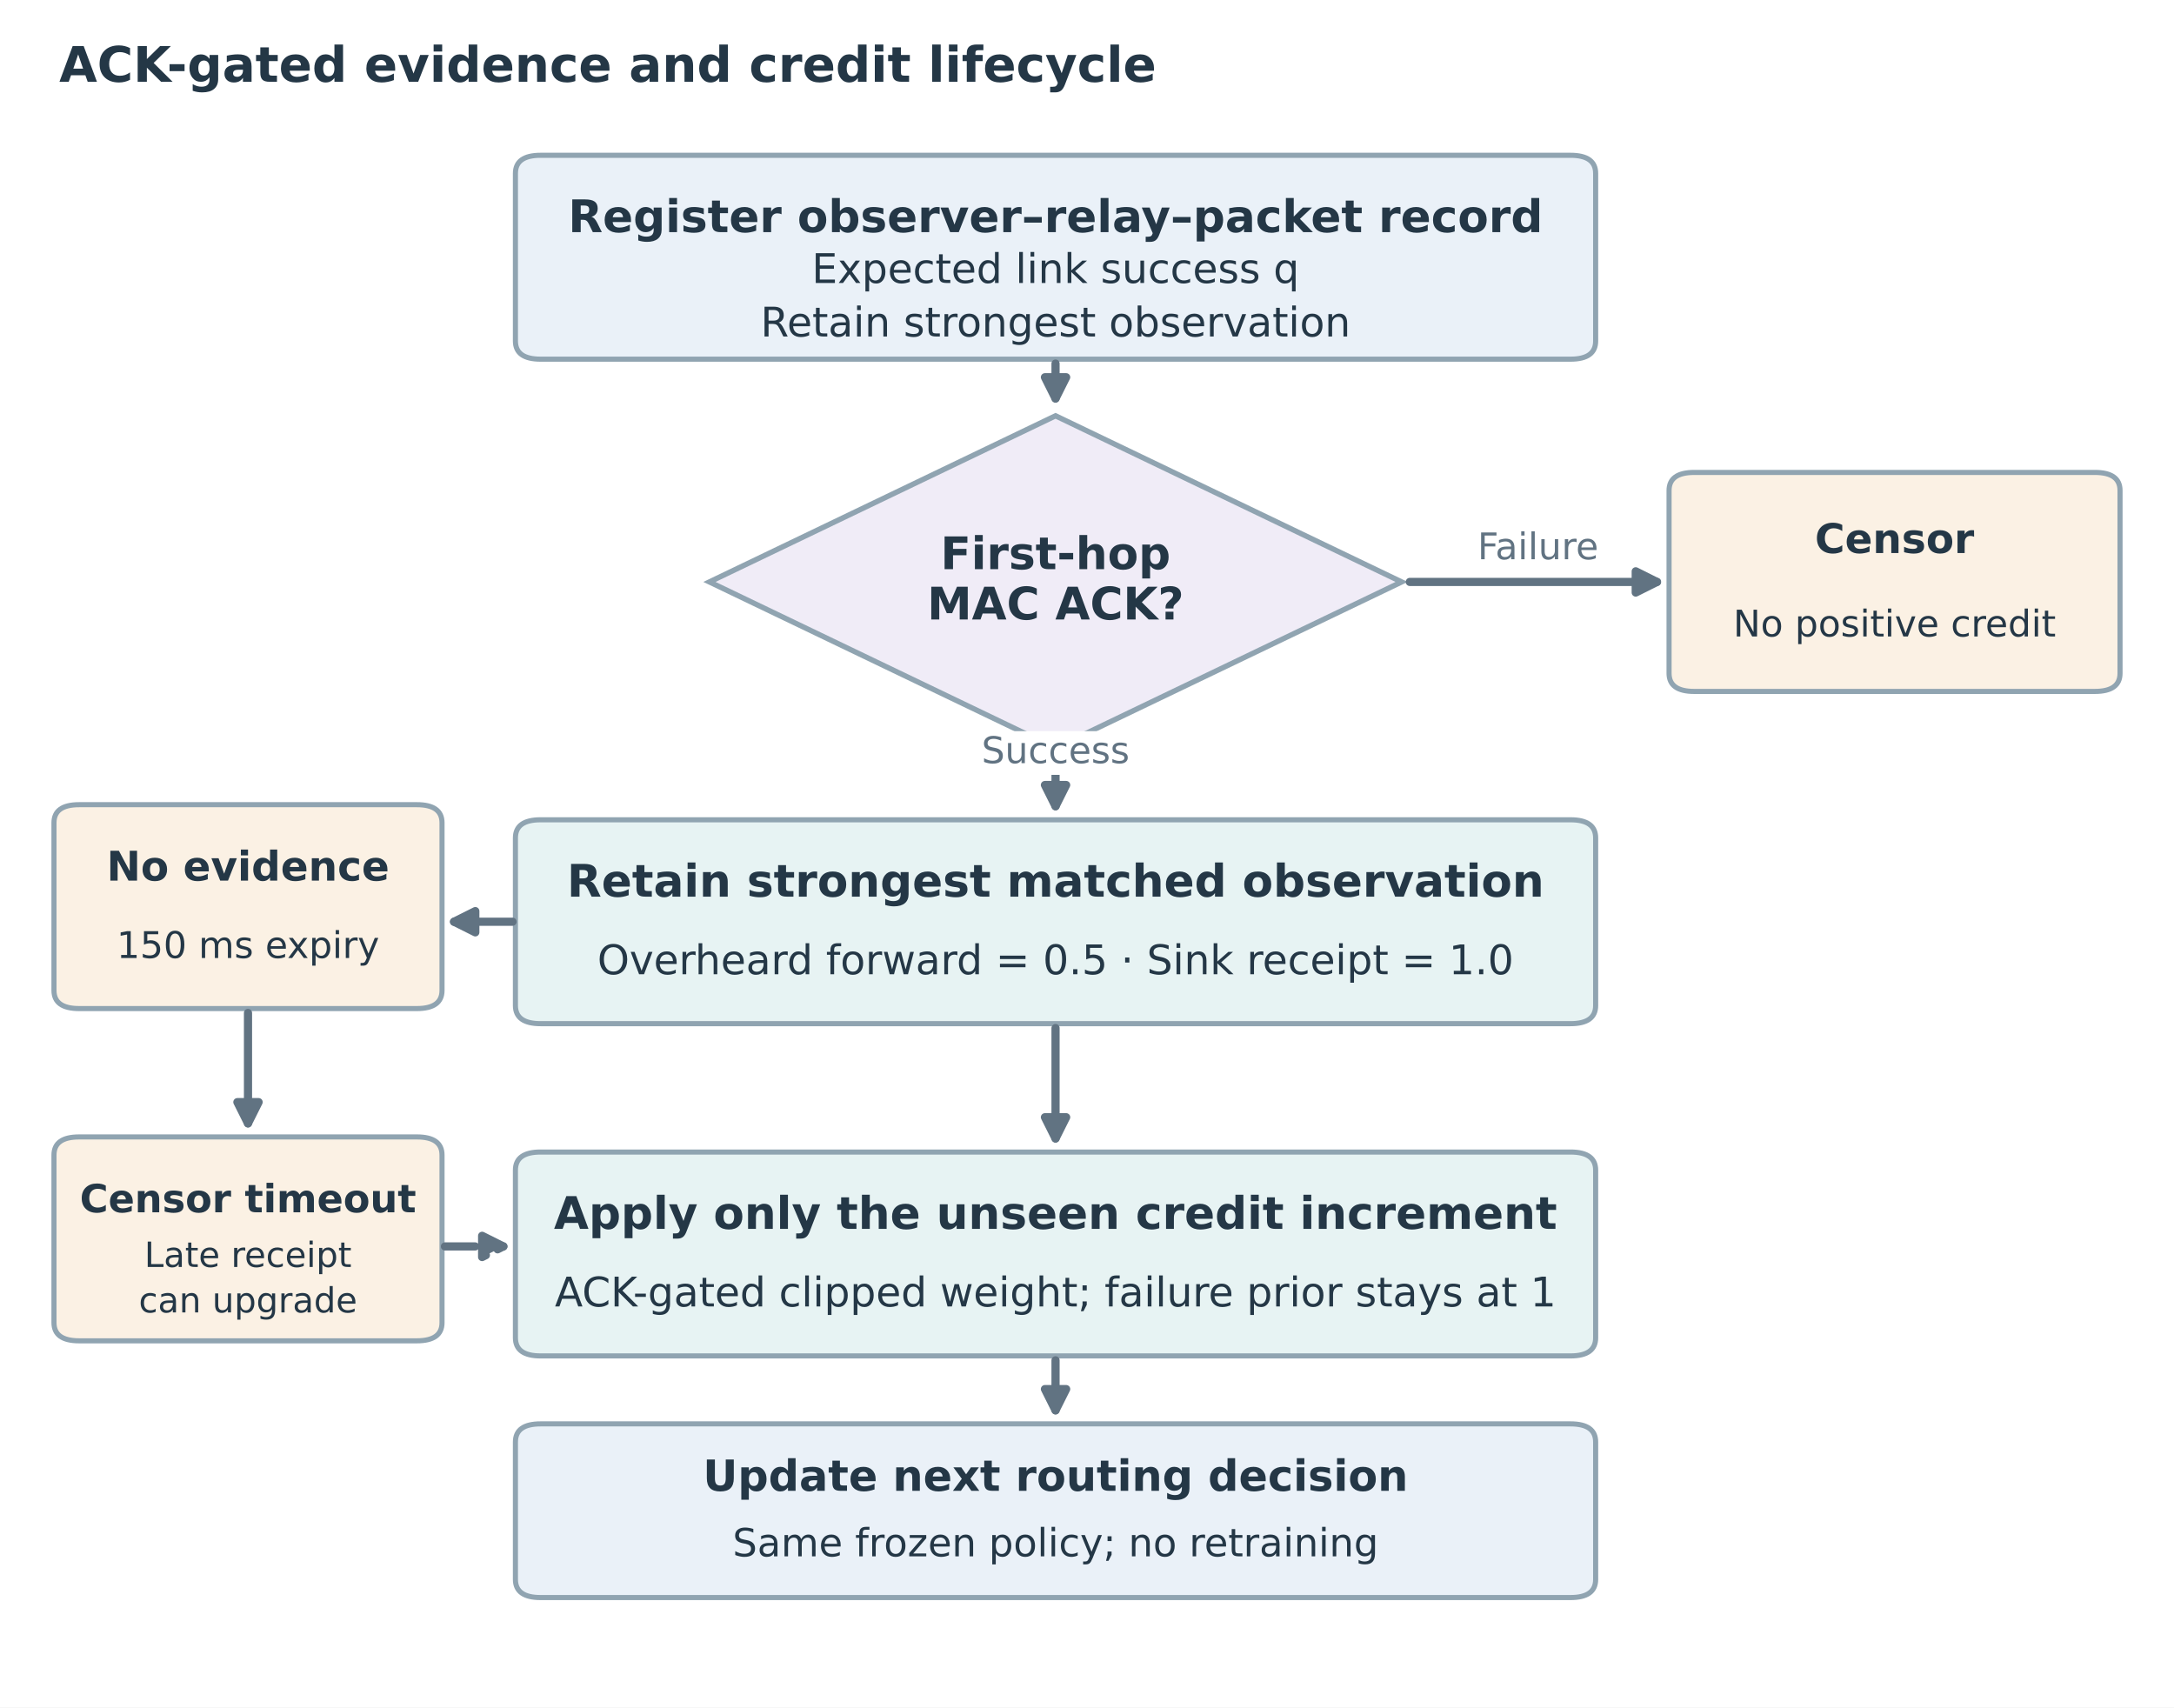
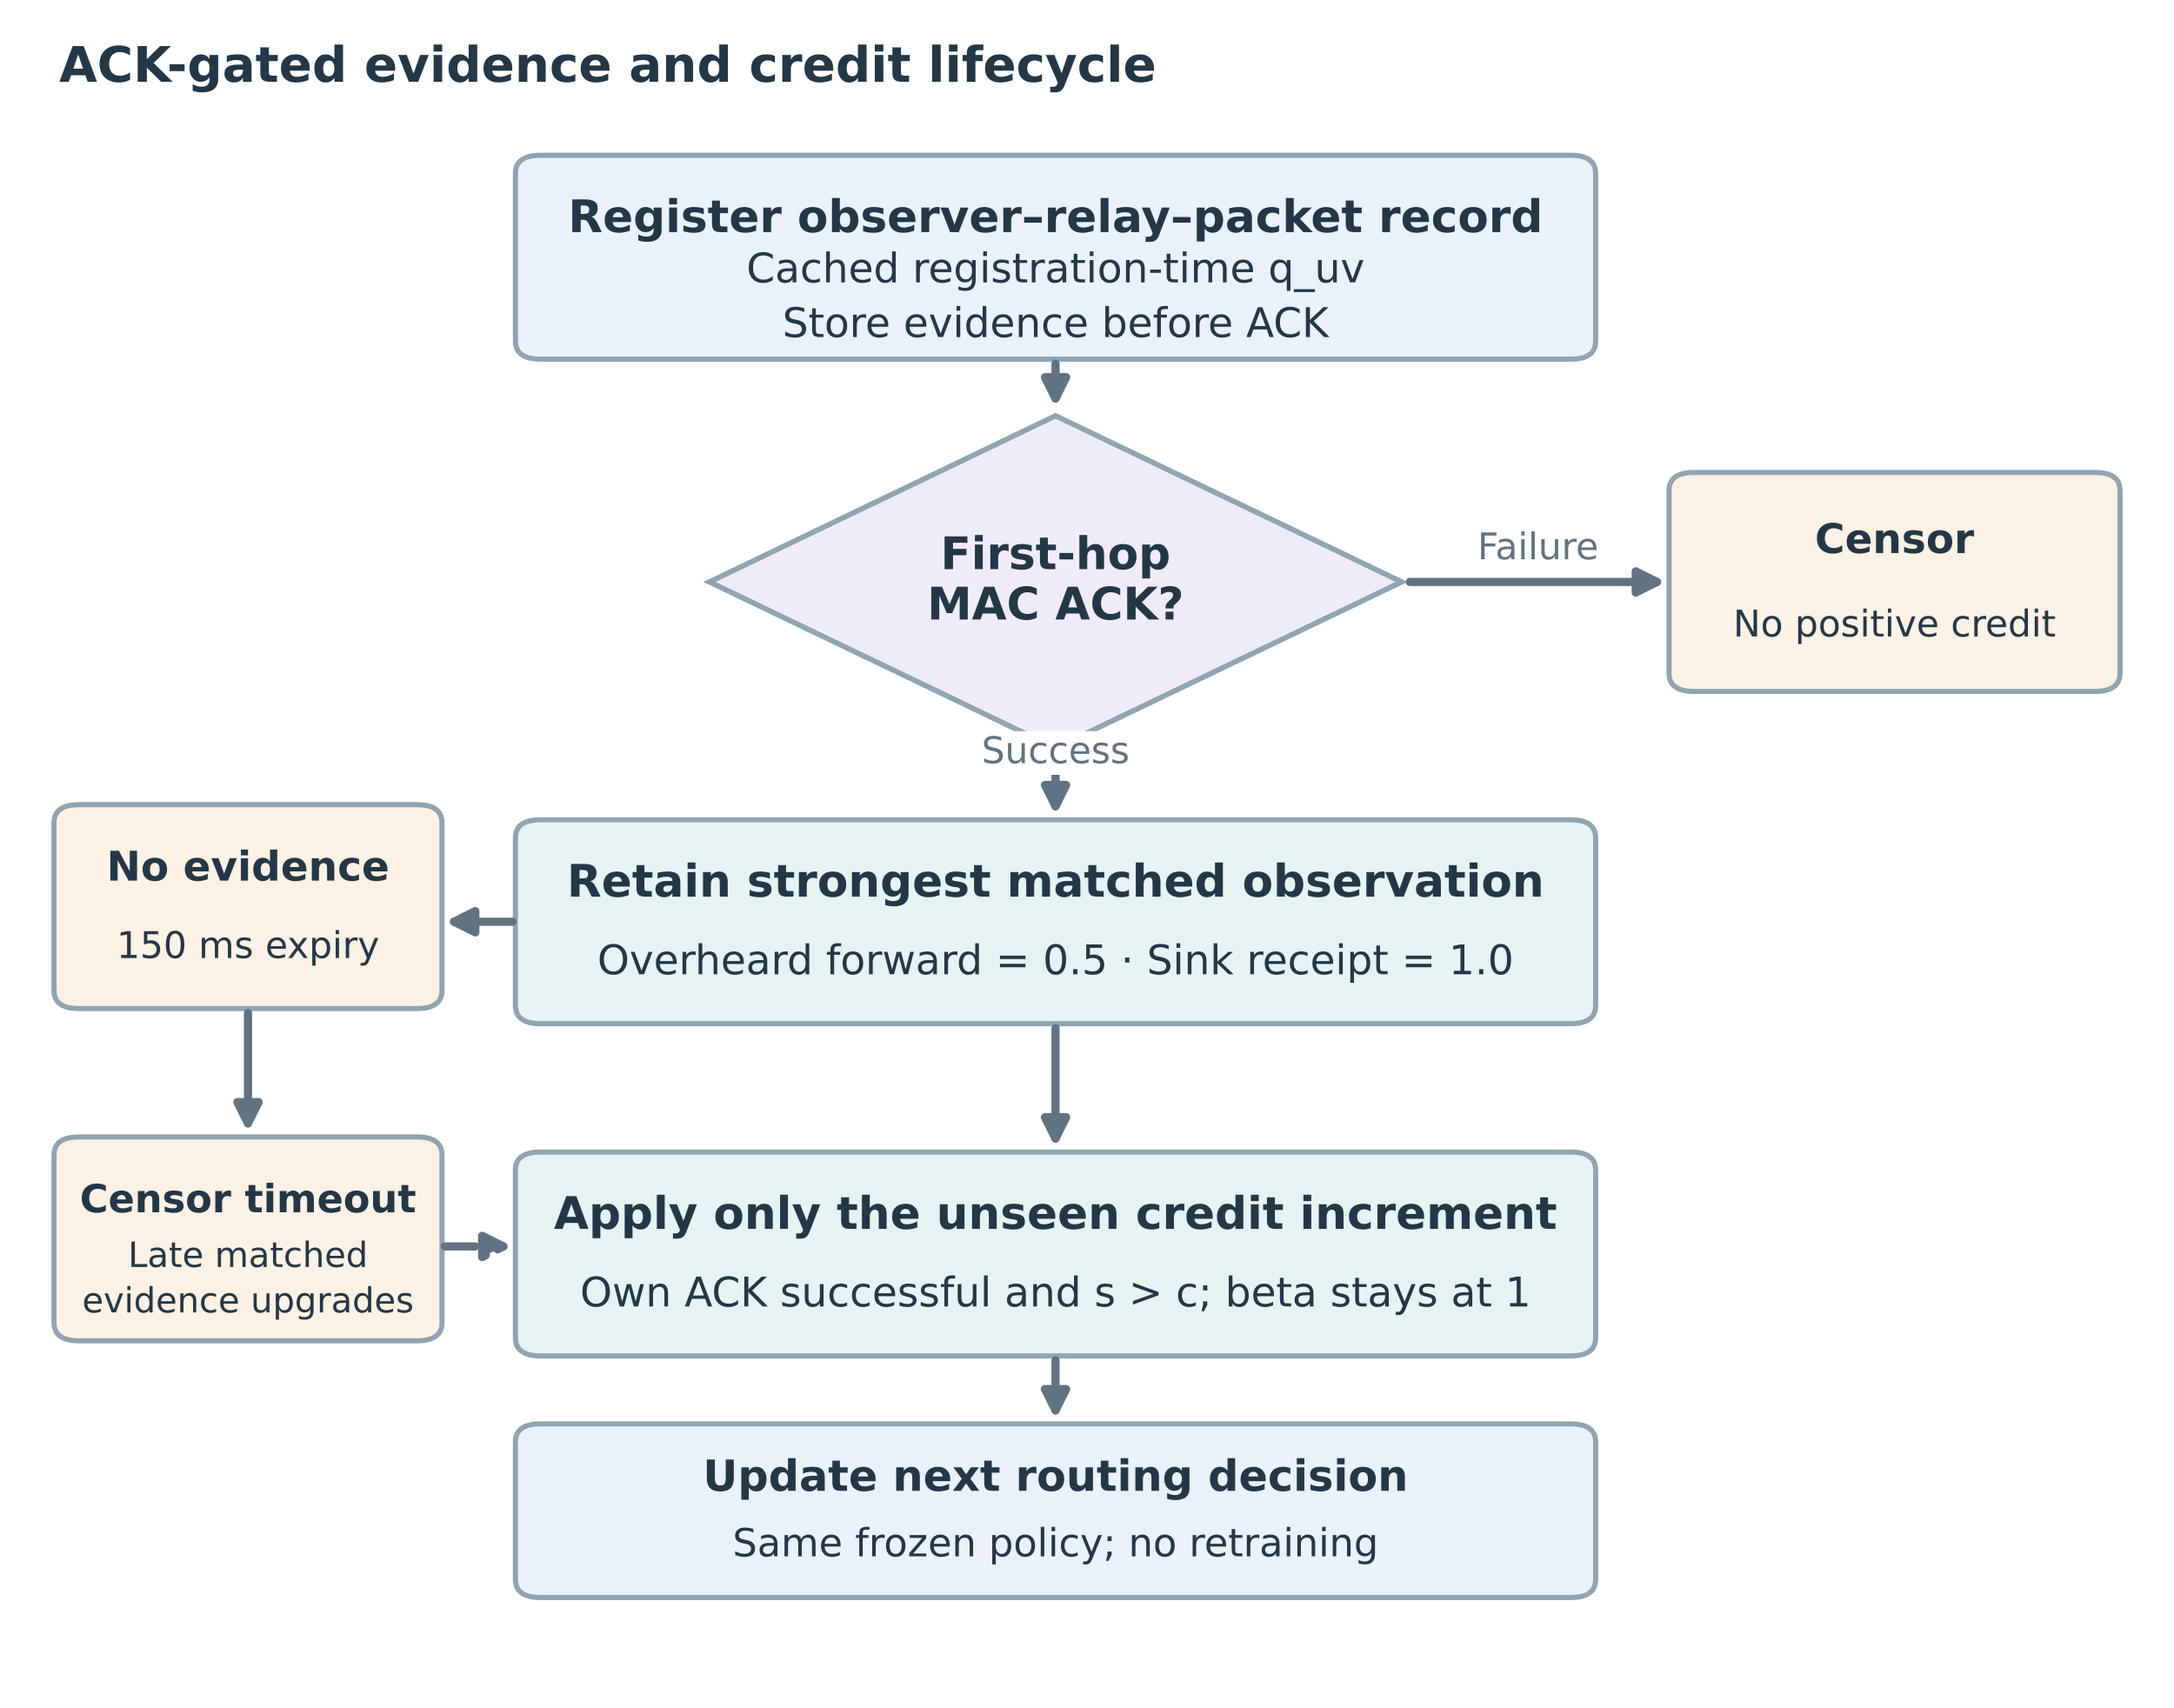
<svg xmlns="http://www.w3.org/2000/svg" width="532.08pt" height="417.888pt" viewBox="0 0 532.08 417.888" version="1.1">
  <defs>
    <style type="text/css">*{stroke-linejoin: round; stroke-linecap: butt}</style>
  </defs>
  <g id="figure_1">
    <g id="patch_1">
      <path d="M 0 417.888  L 532.08 417.888  L 532.08 0  L 0 0  z " style="fill: #ffffff" />
    </g>
    <g id="axes_1">
      <g id="patch_2">
-         <path d="M 132.31 87.9  L 384.369 87.9  Q 390.53 87.9 390.53 83.465  L 390.53 42.439  Q 390.53 38.004 384.369 38.004  L 132.31 38.004  Q 126.149 38.004 126.149 42.439  L 126.149 83.465  Q 126.149 87.9 132.31 87.9  z " clip-path="url(#p1a44945db9)" style="fill: #eaf1f8; stroke: #90a4b1; stroke-width: 1.25; stroke-linejoin: miter" />
+         <path d="M 132.31 87.9  L 384.369 87.9  Q 390.53 87.9 390.53 83.465  L 390.53 42.439  Q 390.53 38.004 384.369 38.004  L 132.31 38.004  Q 126.149 38.004 126.149 42.439  L 126.149 83.465  Q 126.149 87.9 132.31 87.9  z " clip-path="url(#p80d6b13f8d)" style="fill: #eaf1f8; stroke: #90a4b1; stroke-width: 1.25; stroke-linejoin: miter" />
      </g>
      <g id="patch_3">
-         <path d="M 258.34 88.979  Q 258.34 94.37 258.34 97.524  " clip-path="url(#p1a44945db9)" style="fill: none; stroke: #617382; stroke-width: 2; stroke-linecap: round" />
-         <path d="M 260.94 92.324  L 258.34 97.524  L 255.74 92.324  z " clip-path="url(#p1a44945db9)" style="fill: #617382; stroke: #617382; stroke-width: 2; stroke-linecap: round" />
+         <path d="M 258.34 88.979  Q 258.34 94.37 258.34 97.524  " clip-path="url(#p80d6b13f8d)" style="fill: none; stroke: #617382; stroke-width: 2; stroke-linecap: round" />
+         <path d="M 260.94 92.324  L 258.34 97.524  L 255.74 92.324  z " clip-path="url(#p80d6b13f8d)" style="fill: #617382; stroke: #617382; stroke-width: 2; stroke-linecap: round" />
      </g>
      <g id="patch_4">
-         <path d="M 258.34 101.76  L 343.044 142.416  L 258.34 183.072  L 173.635 142.416  z " clip-path="url(#p1a44945db9)" style="fill: #f0ecf7; stroke: #90a4b1; stroke-width: 1.3; stroke-linejoin: miter" />
+         <path d="M 258.34 101.76  L 343.044 142.416  L 258.34 183.072  L 173.635 142.416  z " clip-path="url(#p80d6b13f8d)" style="fill: #f0ecf7; stroke: #90a4b1; stroke-width: 1.3; stroke-linejoin: miter" />
      </g>
      <g id="patch_5">
-         <path d="M 414.658 169.212  L 512.709 169.212  Q 518.87 169.212 518.87 164.777  L 518.87 120.055  Q 518.87 115.62 512.709 115.62  L 414.658 115.62  Q 408.497 115.62 408.497 120.055  L 408.497 164.777  Q 408.497 169.212 414.658 169.212  z " clip-path="url(#p1a44945db9)" style="fill: #fbf1e4; stroke: #90a4b1; stroke-width: 1.25; stroke-linejoin: miter" />
+         <path d="M 414.658 169.212  L 512.709 169.212  Q 518.87 169.212 518.87 164.777  L 518.87 120.055  Q 518.87 115.62 512.709 115.62  L 414.658 115.62  Q 408.497 115.62 408.497 120.055  L 408.497 164.777  Q 408.497 169.212 414.658 169.212  z " clip-path="url(#p80d6b13f8d)" style="fill: #fbf1e4; stroke: #90a4b1; stroke-width: 1.25; stroke-linejoin: miter" />
      </g>
      <g id="patch_6">
-         <path d="M 345.044 142.416  Q 376.411 142.416 405.541 142.416  " clip-path="url(#p1a44945db9)" style="fill: none; stroke: #617382; stroke-width: 2; stroke-linecap: round" />
-         <path d="M 400.341 139.816  L 405.541 142.416  L 400.341 145.016  z " clip-path="url(#p1a44945db9)" style="fill: #617382; stroke: #617382; stroke-width: 2; stroke-linecap: round" />
+         <path d="M 345.044 142.416  Q 376.411 142.416 405.541 142.416  " clip-path="url(#p80d6b13f8d)" style="fill: none; stroke: #617382; stroke-width: 2; stroke-linecap: round" />
+         <path d="M 400.341 139.816  L 405.541 142.416  L 400.341 145.016  z " clip-path="url(#p80d6b13f8d)" style="fill: #617382; stroke: #617382; stroke-width: 2; stroke-linecap: round" />
      </g>
      <g id="patch_7">
-         <path d="M 258.34 185.071  Q 258.34 192.311 258.34 197.316  " clip-path="url(#p1a44945db9)" style="fill: none; stroke: #617382; stroke-width: 2; stroke-linecap: round" />
-         <path d="M 260.94 192.116  L 258.34 197.316  L 255.74 192.116  z " clip-path="url(#p1a44945db9)" style="fill: #617382; stroke: #617382; stroke-width: 2; stroke-linecap: round" />
+         <path d="M 258.34 185.071  Q 258.34 192.311 258.34 197.316  " clip-path="url(#p80d6b13f8d)" style="fill: none; stroke: #617382; stroke-width: 2; stroke-linecap: round" />
+         <path d="M 260.94 192.116  L 258.34 197.316  L 255.74 192.116  z " clip-path="url(#p80d6b13f8d)" style="fill: #617382; stroke: #617382; stroke-width: 2; stroke-linecap: round" />
      </g>
      <g id="patch_8">
-         <path d="M 132.31 250.524  L 384.369 250.524  Q 390.53 250.524 390.53 246.089  L 390.53 205.063  Q 390.53 200.628 384.369 200.628  L 132.31 200.628  Q 126.149 200.628 126.149 205.063  L 126.149 246.089  Q 126.149 250.524 132.31 250.524  z " clip-path="url(#p1a44945db9)" style="fill: #e7f3f3; stroke: #90a4b1; stroke-width: 1.25; stroke-linejoin: miter" />
+         <path d="M 132.31 250.524  L 384.369 250.524  Q 390.53 250.524 390.53 246.089  L 390.53 205.063  Q 390.53 200.628 384.369 200.628  L 132.31 200.628  Q 126.149 200.628 126.149 205.063  L 126.149 246.089  Q 126.149 250.524 132.31 250.524  z " clip-path="url(#p80d6b13f8d)" style="fill: #e7f3f3; stroke: #90a4b1; stroke-width: 1.25; stroke-linejoin: miter" />
      </g>
      <g id="patch_9">
-         <path d="M 19.371 246.828  L 102.021 246.828  Q 108.182 246.828 108.182 242.393  L 108.182 201.367  Q 108.182 196.932 102.021 196.932  L 19.371 196.932  Q 13.21 196.932 13.21 201.367  L 13.21 242.393  Q 13.21 246.828 19.371 246.828  z " clip-path="url(#p1a44945db9)" style="fill: #fbf1e4; stroke: #90a4b1; stroke-width: 1.25; stroke-linejoin: miter" />
+         <path d="M 19.371 246.828  L 102.021 246.828  Q 108.182 246.828 108.182 242.393  L 108.182 201.367  Q 108.182 196.932 102.021 196.932  L 19.371 196.932  Q 13.21 196.932 13.21 201.367  L 13.21 242.393  Q 13.21 246.828 19.371 246.828  z " clip-path="url(#p80d6b13f8d)" style="fill: #fbf1e4; stroke: #90a4b1; stroke-width: 1.25; stroke-linejoin: miter" />
      </g>
      <g id="patch_10">
-         <path d="M 125.435 225.576  Q 117.165 225.576 111.13 225.576  " clip-path="url(#p1a44945db9)" style="fill: none; stroke: #617382; stroke-width: 2; stroke-linecap: round" />
-         <path d="M 116.33 228.176  L 111.13 225.576  L 116.33 222.976  z " clip-path="url(#p1a44945db9)" style="fill: #617382; stroke: #617382; stroke-width: 2; stroke-linecap: round" />
+         <path d="M 125.435 225.576  Q 117.165 225.576 111.13 225.576  " clip-path="url(#p80d6b13f8d)" style="fill: none; stroke: #617382; stroke-width: 2; stroke-linecap: round" />
+         <path d="M 116.33 228.176  L 111.13 225.576  L 116.33 222.976  z " clip-path="url(#p80d6b13f8d)" style="fill: #617382; stroke: #617382; stroke-width: 2; stroke-linecap: round" />
      </g>
      <g id="patch_11">
-         <path d="M 258.34 251.602  Q 258.34 266.231 258.34 278.624  " clip-path="url(#p1a44945db9)" style="fill: none; stroke: #617382; stroke-width: 2; stroke-linecap: round" />
-         <path d="M 260.94 273.424  L 258.34 278.624  L 255.74 273.424  z " clip-path="url(#p1a44945db9)" style="fill: #617382; stroke: #617382; stroke-width: 2; stroke-linecap: round" />
+         <path d="M 258.34 251.602  Q 258.34 266.231 258.34 278.624  " clip-path="url(#p80d6b13f8d)" style="fill: none; stroke: #617382; stroke-width: 2; stroke-linecap: round" />
+         <path d="M 260.94 273.424  L 258.34 278.624  L 255.74 273.424  z " clip-path="url(#p80d6b13f8d)" style="fill: #617382; stroke: #617382; stroke-width: 2; stroke-linecap: round" />
      </g>
      <g id="patch_12">
-         <path d="M 132.31 331.836  L 384.369 331.836  Q 390.53 331.836 390.53 327.401  L 390.53 286.375  Q 390.53 281.94 384.369 281.94  L 132.31 281.94  Q 126.149 281.94 126.149 286.375  L 126.149 327.401  Q 126.149 331.836 132.31 331.836  z " clip-path="url(#p1a44945db9)" style="fill: #e7f3f3; stroke: #90a4b1; stroke-width: 1.25; stroke-linejoin: miter" />
+         <path d="M 132.31 331.836  L 384.369 331.836  Q 390.53 331.836 390.53 327.401  L 390.53 286.375  Q 390.53 281.94 384.369 281.94  L 132.31 281.94  Q 126.149 281.94 126.149 286.375  L 126.149 327.401  Q 126.149 331.836 132.31 331.836  z " clip-path="url(#p80d6b13f8d)" style="fill: #e7f3f3; stroke: #90a4b1; stroke-width: 1.25; stroke-linejoin: miter" />
      </g>
      <g id="patch_13">
-         <path d="M 19.371 328.14  L 102.021 328.14  Q 108.182 328.14 108.182 323.705  L 108.182 282.679  Q 108.182 278.244 102.021 278.244  L 19.371 278.244  Q 13.21 278.244 13.21 282.679  L 13.21 323.705  Q 13.21 328.14 19.371 328.14  z " clip-path="url(#p1a44945db9)" style="fill: #fbf1e4; stroke: #90a4b1; stroke-width: 1.25; stroke-linejoin: miter" />
+         <path d="M 19.371 328.14  L 102.021 328.14  Q 108.182 328.14 108.182 323.705  L 108.182 282.679  Q 108.182 278.244 102.021 278.244  L 19.371 278.244  Q 13.21 278.244 13.21 282.679  L 13.21 323.705  Q 13.21 328.14 19.371 328.14  z " clip-path="url(#p80d6b13f8d)" style="fill: #fbf1e4; stroke: #90a4b1; stroke-width: 1.25; stroke-linejoin: miter" />
      </g>
      <g id="patch_14">
-         <path d="M 60.696 247.906  Q 60.696 262.535 60.696 274.928  " clip-path="url(#p1a44945db9)" style="fill: none; stroke: #617382; stroke-width: 2; stroke-linecap: round" />
-         <path d="M 63.296 269.728  L 60.696 274.928  L 58.096 269.728  z " clip-path="url(#p1a44945db9)" style="fill: #617382; stroke: #617382; stroke-width: 2; stroke-linecap: round" />
+         <path d="M 60.696 247.906  Q 60.696 262.535 60.696 274.928  " clip-path="url(#p80d6b13f8d)" style="fill: none; stroke: #617382; stroke-width: 2; stroke-linecap: round" />
+         <path d="M 63.296 269.728  L 60.696 274.928  L 58.096 269.728  z " clip-path="url(#p80d6b13f8d)" style="fill: #617382; stroke: #617382; stroke-width: 2; stroke-linecap: round" />
      </g>
      <g id="patch_15">
-         <path d="M 108.896 305.04  Q 117.167 305.04 123.201 305.04  " clip-path="url(#p1a44945db9)" style="fill: none; stroke-dasharray: 7.4,3.2; stroke-dashoffset: 0; stroke: #617382; stroke-width: 2; stroke-linecap: round" />
-         <path d="M 118.001 302.44  L 123.201 305.04  L 118.001 307.64  z " clip-path="url(#p1a44945db9)" style="fill: #617382; stroke-dasharray: 7.4,3.2; stroke-dashoffset: 0; stroke: #617382; stroke-width: 2; stroke-linecap: round" />
+         <path d="M 108.896 305.04  Q 117.167 305.04 123.201 305.04  " clip-path="url(#p80d6b13f8d)" style="fill: none; stroke-dasharray: 7.4,3.2; stroke-dashoffset: 0; stroke: #617382; stroke-width: 2; stroke-linecap: round" />
+         <path d="M 118.001 302.44  L 123.201 305.04  L 118.001 307.64  z " clip-path="url(#p80d6b13f8d)" style="fill: #617382; stroke-dasharray: 7.4,3.2; stroke-dashoffset: 0; stroke: #617382; stroke-width: 2; stroke-linecap: round" />
      </g>
      <g id="patch_16">
-         <path d="M 258.34 332.911  Q 258.34 340.151 258.34 345.156  " clip-path="url(#p1a44945db9)" style="fill: none; stroke: #617382; stroke-width: 2; stroke-linecap: round" />
-         <path d="M 260.94 339.956  L 258.34 345.156  L 255.74 339.956  z " clip-path="url(#p1a44945db9)" style="fill: #617382; stroke: #617382; stroke-width: 2; stroke-linecap: round" />
+         <path d="M 258.34 332.911  Q 258.34 340.151 258.34 345.156  " clip-path="url(#p80d6b13f8d)" style="fill: none; stroke: #617382; stroke-width: 2; stroke-linecap: round" />
+         <path d="M 260.94 339.956  L 258.34 345.156  L 255.74 339.956  z " clip-path="url(#p80d6b13f8d)" style="fill: #617382; stroke: #617382; stroke-width: 2; stroke-linecap: round" />
      </g>
      <g id="patch_17">
-         <path d="M 132.31 390.972  L 384.369 390.972  Q 390.53 390.972 390.53 386.537  L 390.53 352.903  Q 390.53 348.468 384.369 348.468  L 132.31 348.468  Q 126.149 348.468 126.149 352.903  L 126.149 386.537  Q 126.149 390.972 132.31 390.972  z " clip-path="url(#p1a44945db9)" style="fill: #eaf1f8; stroke: #90a4b1; stroke-width: 1.25; stroke-linejoin: miter" />
+         <path d="M 132.31 390.972  L 384.369 390.972  Q 390.53 390.972 390.53 386.537  L 390.53 352.903  Q 390.53 348.468 384.369 348.468  L 132.31 348.468  Q 126.149 348.468 126.149 352.903  L 126.149 386.537  Q 126.149 390.972 132.31 390.972  z " clip-path="url(#p80d6b13f8d)" style="fill: #eaf1f8; stroke: #90a4b1; stroke-width: 1.25; stroke-linejoin: miter" />
      </g>
      <g id="text_1">
        <text style="font-weight: 700; font-size: 12px; font-family: 'DejaVu Sans'; text-anchor: start; fill: #243746" x="14.494" y="20.016" transform="rotate(-0 14.4936 20.01638)">ACK-gated evidence and credit lifecycle</text>
      </g>
      <g id="text_2">
        <text style="font-weight: 700; font-size: 11px; font-family: 'DejaVu Sans'; text-anchor: middle; fill: #243746" x="258.34" y="56.815" transform="rotate(-0 258.3396 56.81522)">Register observer–relay–packet record</text>
      </g>
      <g id="text_3">
-         <text style="font-size: 10px; font-family: 'DejaVu Sans'; fill: #243746" transform="translate(198.6685 69.25274)">Expected link success q</text>
-         <text style="font-size: 10px; font-family: 'DejaVu Sans'; fill: #243746" transform="translate(186.131 82.35017)">Retain strongest observation</text>
+         <text style="font-size: 10px; font-family: 'DejaVu Sans'; fill: #243746" transform="translate(182.6904 69.11368)">Cached registration-time q_uv</text>
+         <text style="font-size: 10px; font-family: 'DejaVu Sans'; fill: #243746" transform="translate(191.4958 82.48923)">Store evidence before ACK</text>
      </g>
      <g id="text_4">
        <text style="font-weight: 700; font-size: 11px; font-family: 'DejaVu Sans'; fill: #243746" transform="translate(230.1693 139.2925)">First-hop</text>
        <text style="font-weight: 700; font-size: 11px; font-family: 'DejaVu Sans'; fill: #243746" transform="translate(226.9131 151.6101)">MAC ACK?</text>
      </g>
      <g id="text_5">
        <text style="font-weight: 700; font-size: 10px; font-family: 'DejaVu Sans'; text-anchor: middle; fill: #243746" x="463.684" y="135.344" transform="rotate(-0 463.6836 135.344)">Censor</text>
      </g>
      <g id="text_6">
        <text style="font-size: 9px; font-family: 'DejaVu Sans'; text-anchor: middle; fill: #243746" x="463.684" y="155.766" transform="rotate(-0 463.6836 155.7657)">No positive credit</text>
      </g>
      <g id="text_7">
        <g id="patch_18">
          <path d="M 360.617 139.734  L 392.207 139.734  L 392.207 129.043  L 360.617 129.043  z " style="fill: #ffffff" />
        </g>
        <text style="font-size: 9px; font-family: 'DejaVu Sans'; text-anchor: middle; fill: #617382" x="376.412" y="136.872" transform="rotate(-0 376.4124 136.872)">Failure</text>
      </g>
      <g id="text_8">
        <g id="patch_19">
          <path d="M 239.235 189.63  L 277.444 189.63  L 277.444 178.939  L 239.235 178.939  z " style="fill: #ffffff" />
        </g>
        <text style="font-size: 9px; font-family: 'DejaVu Sans'; text-anchor: middle; fill: #617382" x="258.34" y="186.768" transform="rotate(-0 258.3396 186.768)">Success</text>
      </g>
      <g id="text_9">
        <text style="font-weight: 700; font-size: 11px; font-family: 'DejaVu Sans'; text-anchor: middle; fill: #243746" x="258.34" y="219.439" transform="rotate(-0 258.3396 219.4392)">Retain strongest matched observation</text>
      </g>
      <g id="text_10">
        <text style="font-size: 10px; font-family: 'DejaVu Sans'; text-anchor: middle; fill: #243746" x="258.34" y="238.425" transform="rotate(-0 258.3396 238.4255)">Overheard forward = 0.5  ·  Sink receipt = 1.0</text>
      </g>
      <g id="text_11">
        <text style="font-weight: 700; font-size: 10px; font-family: 'DejaVu Sans'; text-anchor: middle; fill: #243746" x="60.696" y="215.51" transform="rotate(-0 60.696 215.5103)">No evidence</text>
      </g>
      <g id="text_12">
        <text style="font-size: 9px; font-family: 'DejaVu Sans'; text-anchor: middle; fill: #243746" x="60.696" y="234.454" transform="rotate(-0 60.696 234.4535)">150 ms expiry</text>
      </g>
      <g id="text_13">
        <text style="font-weight: 700; font-size: 11px; font-family: 'DejaVu Sans'; text-anchor: middle; fill: #243746" x="258.34" y="300.751" transform="rotate(-0 258.3396 300.7512)">Apply only the unseen credit increment</text>
      </g>
      <g id="text_14">
-         <text style="font-size: 10px; font-family: 'DejaVu Sans'; text-anchor: middle; fill: #243746" x="258.34" y="319.737" transform="rotate(-0 258.3396 319.7375)">ACK-gated clipped weight; failure prior stays at 1</text>
+         <text style="font-size: 10px; font-family: 'DejaVu Sans'; text-anchor: middle; fill: #243746" x="258.34" y="319.737" transform="rotate(-0 258.3396 319.7375)">Own ACK successful and s &gt; c; beta stays at 1</text>
      </g>
      <g id="text_15">
        <text style="font-weight: 700; font-size: 9.5px; font-family: 'DejaVu Sans'; text-anchor: middle; fill: #243746" x="60.696" y="296.684" transform="rotate(-0 60.696 296.6843)">Censor timeout</text>
      </g>
      <g id="text_16">
-         <text style="font-size: 8.5px; font-family: 'DejaVu Sans'; fill: #243746" transform="translate(35.32815 310.0611)">Late receipt</text>
-         <text style="font-size: 8.5px; font-family: 'DejaVu Sans'; fill: #243746" transform="translate(33.9562 321.194)">can upgrade</text>
+         <text style="font-size: 8.5px; font-family: 'DejaVu Sans'; fill: #243746" transform="translate(31.3378 310.0611)">Late matched</text>
+         <text style="font-size: 8.5px; font-family: 'DejaVu Sans'; fill: #243746" transform="translate(20.10717 321.194)">evidence upgrades</text>
      </g>
      <g id="text_17">
        <text style="font-weight: 700; font-size: 10.5px; font-family: 'DejaVu Sans'; text-anchor: middle; fill: #243746" x="258.34" y="364.852" transform="rotate(-0 258.3396 364.8517)">Update next routing decision</text>
      </g>
      <g id="text_18">
        <text style="font-size: 9.5px; font-family: 'DejaVu Sans'; text-anchor: middle; fill: #243746" x="258.34" y="380.879" transform="rotate(-0 258.3396 380.8792)">Same frozen policy; no retraining</text>
      </g>
    </g>
  </g>
  <defs>
-     <clipPath id="p1a44945db9">
+     <clipPath id="p80d6b13f8d">
      <rect x="9.36" y="9.36" width="513.36" height="399.168" />
    </clipPath>
  </defs>
</svg>
